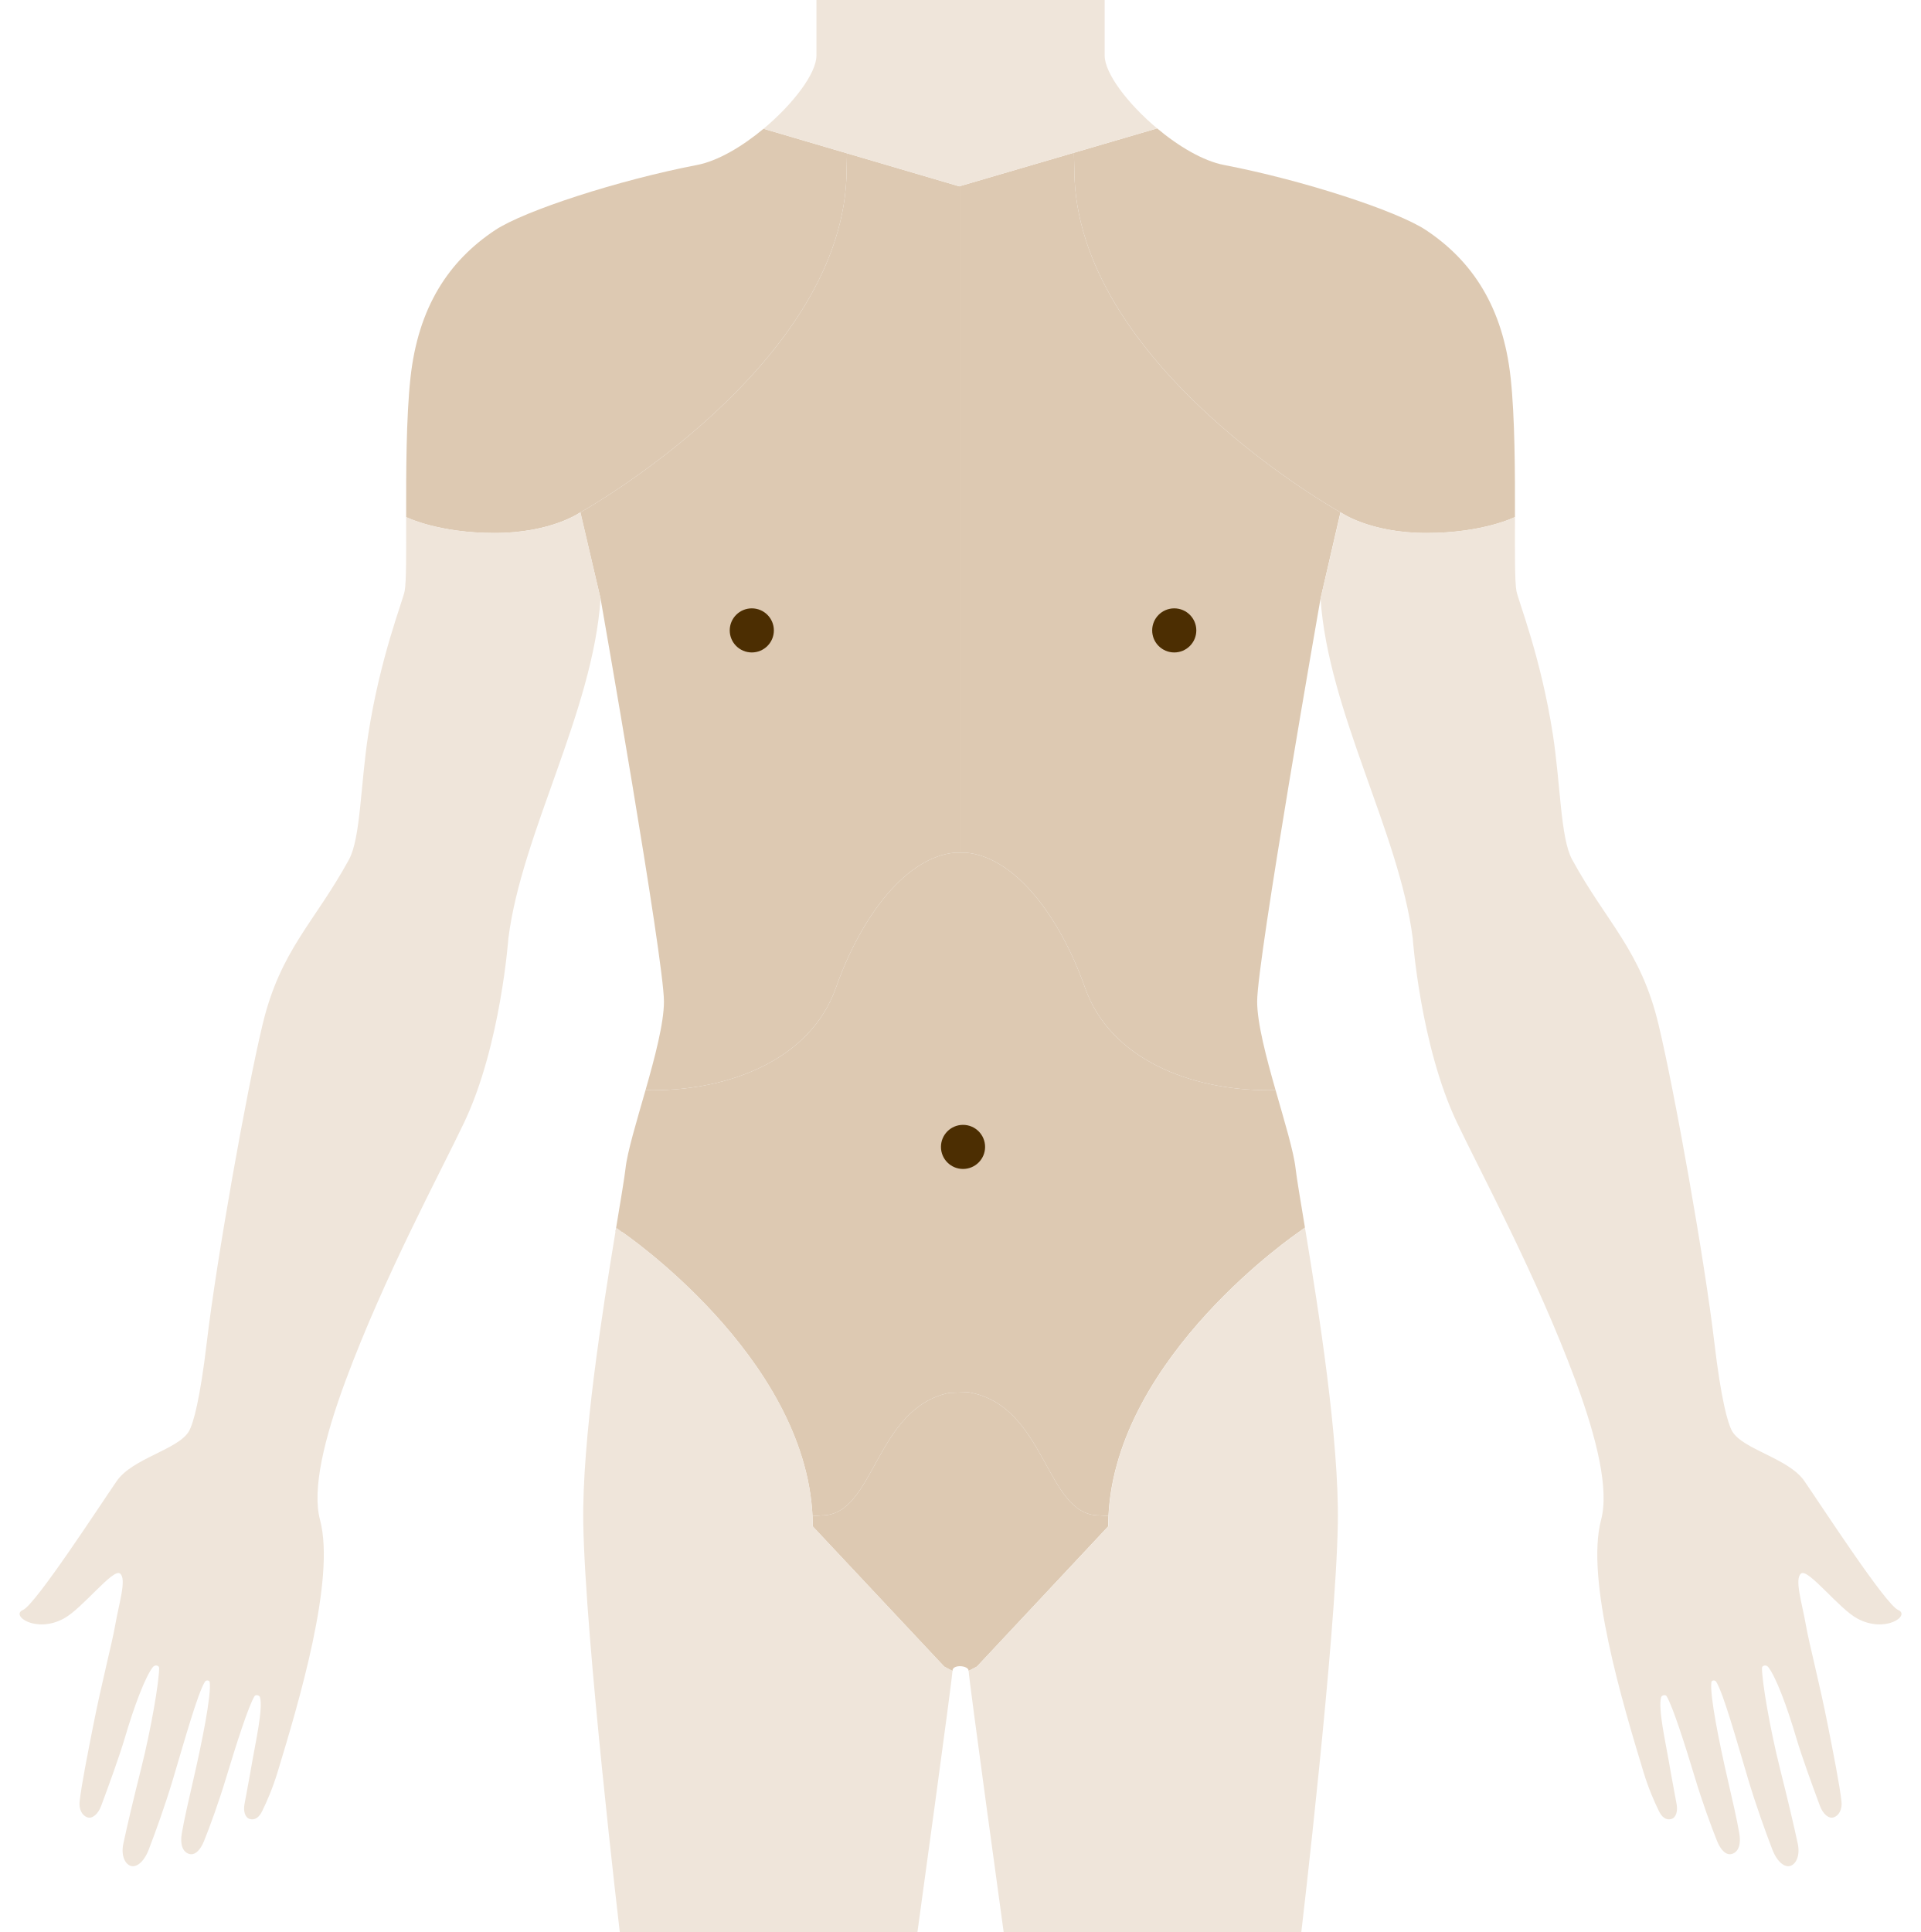
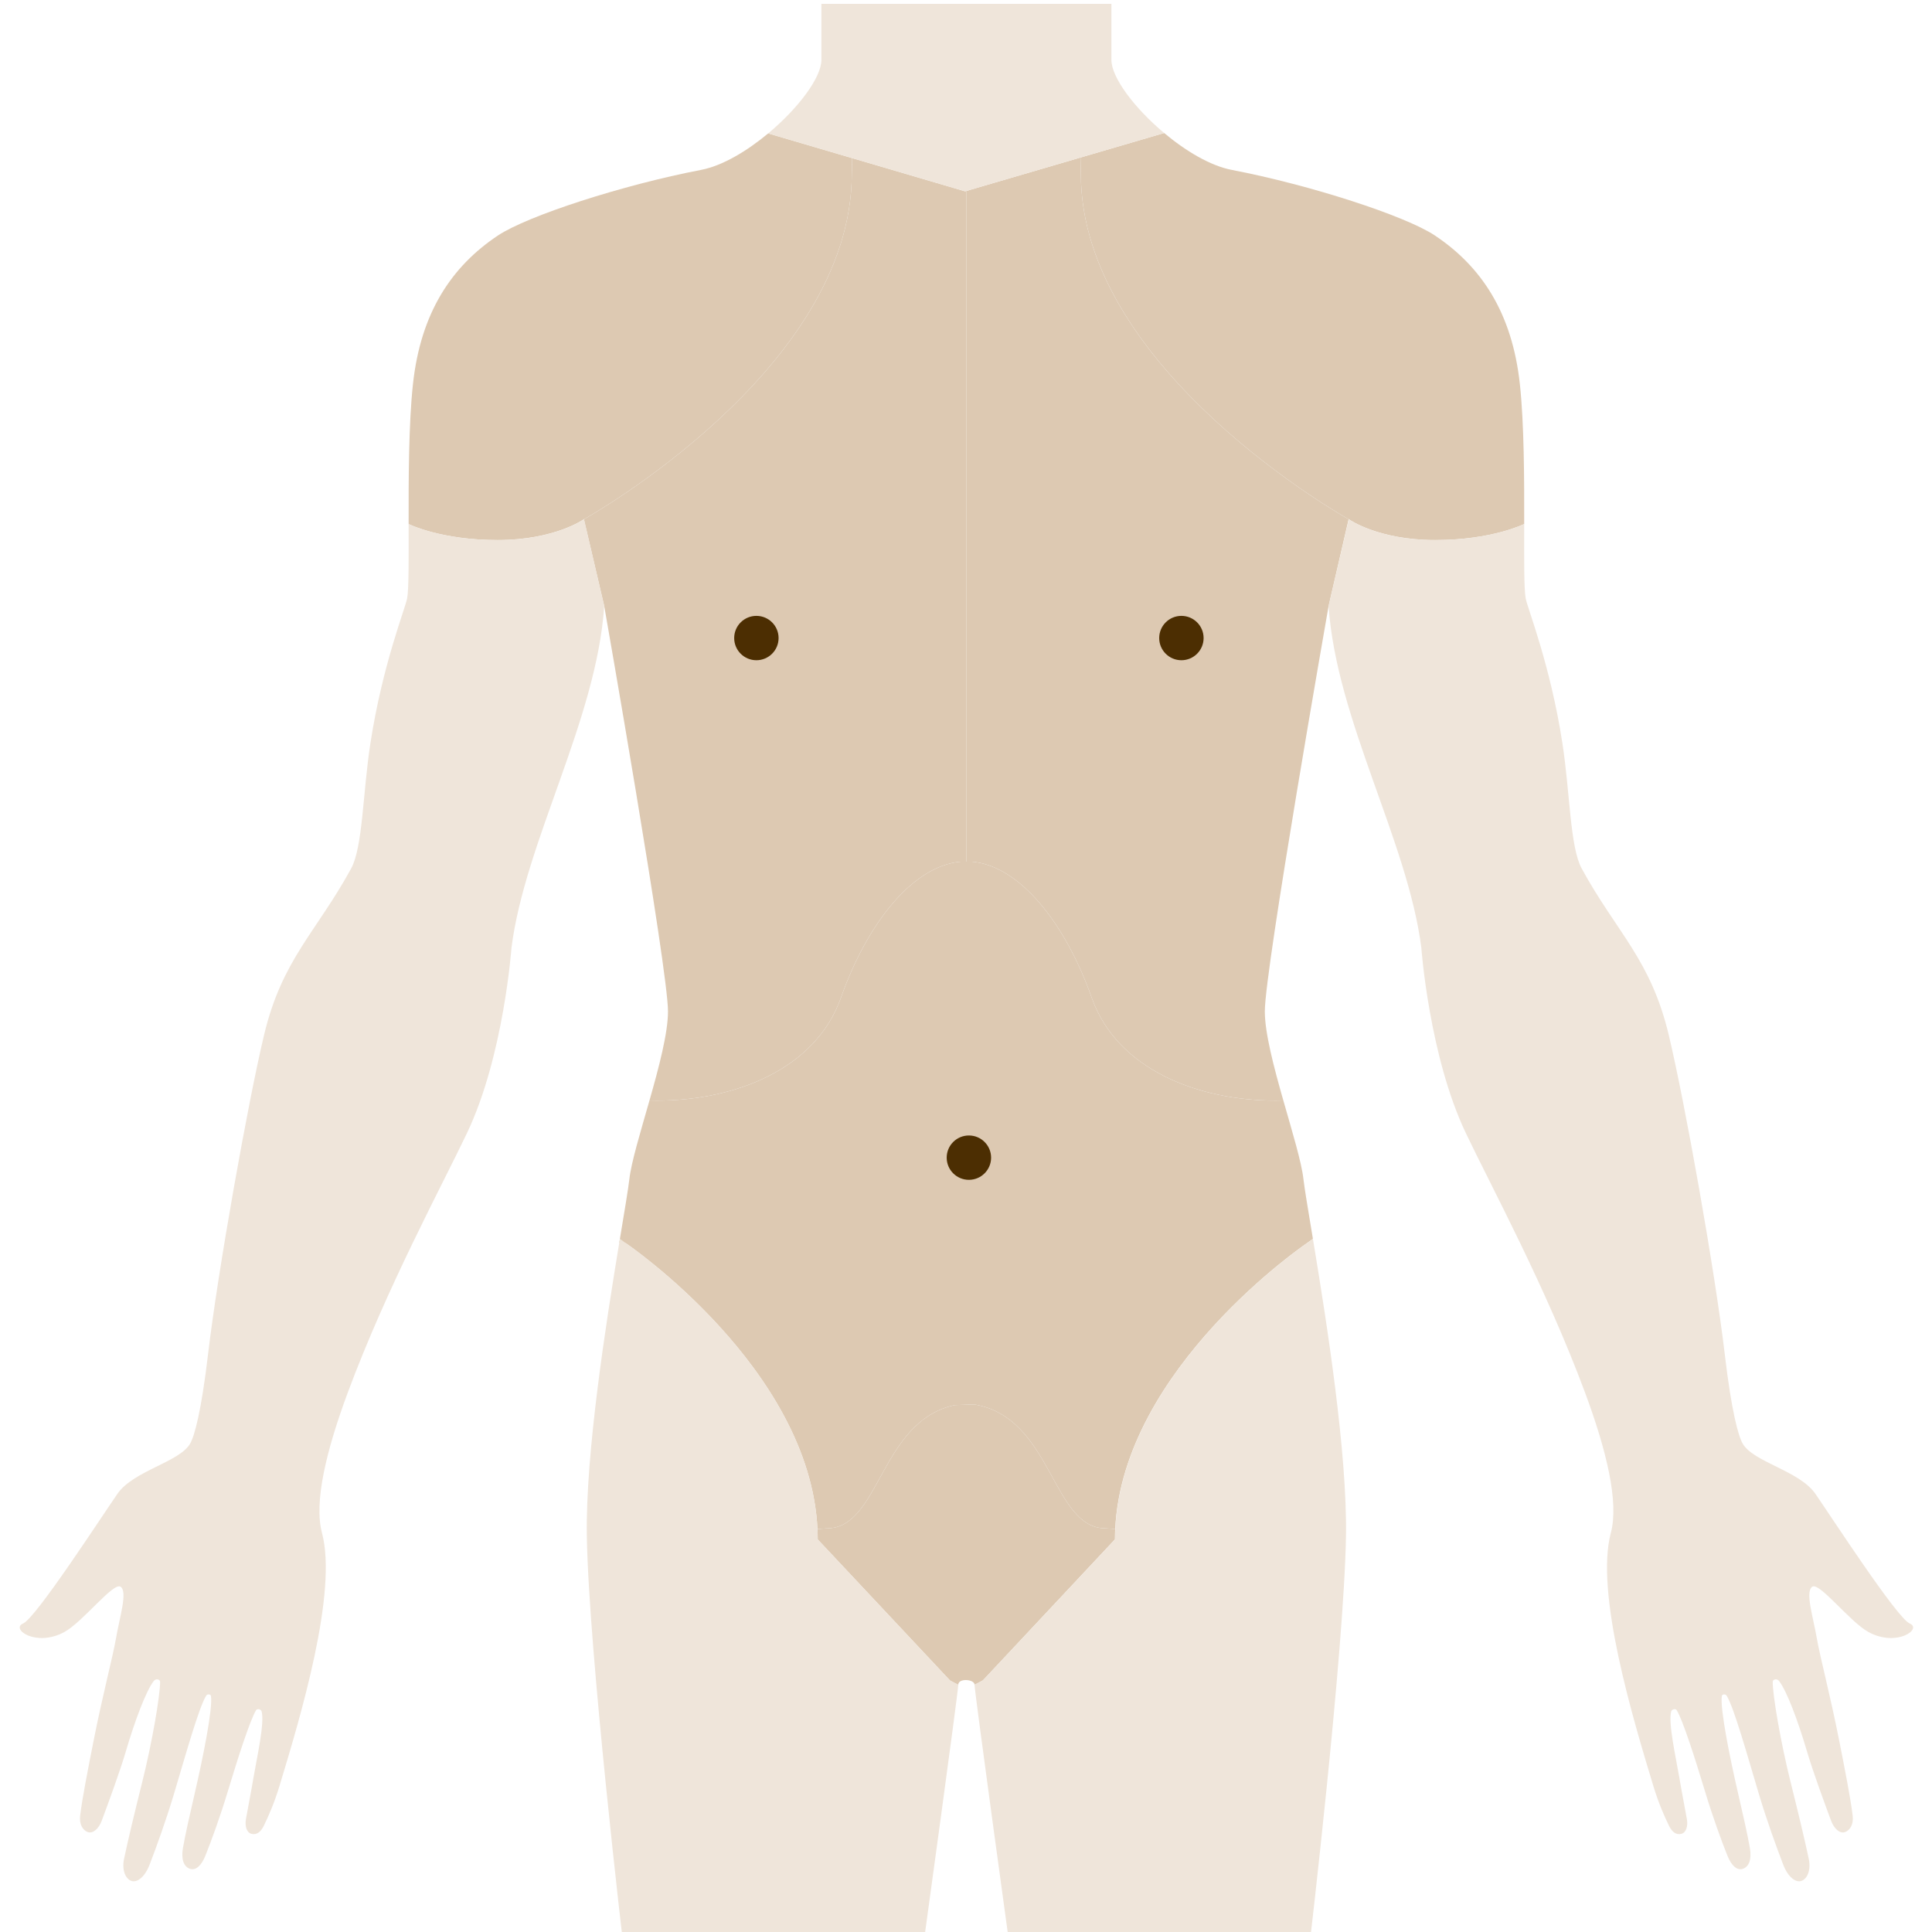
- <svg xmlns="http://www.w3.org/2000/svg" version="1.1" x="0px" y="0px" width="500px" height="503px" viewBox="0 0 500 503" enable-background="new 0 0 500 503" xml:space="preserve">
+ <svg xmlns="http://www.w3.org/2000/svg" version="1.1" x="0px" y="0px" width="282px" height="282px" viewBox="0 0 500 498" enable-background="new 0 0 500 498" xml:space="preserve">
  <g id="torso">
    <g id="selections">
      <path id="chest_left" fill="#DDC9B2" d="M349.024,133.378c0,0-69.299-38.537-69.299-89.375l-0.099-4.235l-29.543,8.651v173.577    h1.438c12.409,1.077,24.207,15.954,31.008,35.195c6.592,18.656,27.64,26.649,47.668,26.649l1.927-0.046    c-2.435-8.545-4.79-17.433-4.79-23.055c0-10.988,16.502-104.896,16.502-104.896L349.024,133.378z" />
      <path id="chest_right" fill="#DDC9B2" d="M249.765,48.513l-29.228-8.596l-0.096,4.086c0,50.838-69.299,89.375-69.299,89.375    H151.1l5.274,22.467c0,0,16.502,93.907,16.502,104.896c0,5.624-2.357,14.517-4.793,23.064l1.887,0.036    c20.028,0,41.075-7.993,47.668-26.649c6.799-19.241,18.599-34.118,31.009-35.195h1.438V48.419L249.765,48.513z" />
      <path id="shoulder_left" fill="#DDC9B2" d="M349.024,133.378h0.043c0,0,7.509,5.39,22.343,5.39    c14.83,0,23.047-4.163,23.051-4.166c0.021-11.614-0.008-25.915-1.121-36.198c-2-18.481-10-30.47-22.002-38.463    c-7.649-5.094-32.257-13.074-52.604-16.982c-5.491-1.055-11.888-4.875-17.449-9.533l-21.658,6.343l0.099,4.235    C279.726,94.841,349.024,133.378,349.024,133.378z" />
      <path id="shoulder_right" fill="#DDC9B2" d="M151.1,133.378h0.043c0,0,69.299-38.537,69.299-89.375l0.096-4.086l-21.733-6.391    c-5.533,4.613-11.876,8.385-17.327,9.432c-20.347,3.908-44.954,11.889-52.604,16.982c-12.001,7.993-20.001,19.98-22.001,38.463    c-1.114,10.289-1.143,24.603-1.121,36.22c0.459,0.228,8.602,4.145,23.007,4.145C143.591,138.768,151.1,133.378,151.1,133.378z" />
      <path id="groin" fill="#DDC9B2" d="M252.147,362.472l-4.999,0.164c-19.405,4.047-19.373,31.898-33.116,31.898l-2.476,0.188    c0.043,0.891,0.072,1.783,0.072,2.682l34.219,36.488c0,0,2.156,1.204,2.156,1.104c0-1.76,4.203-1.425,4.203,0    c0,0.061,2.156-1.104,2.156-1.104l34.176-36.488c0-0.906,0.029-1.807,0.073-2.703l-2.477-0.166    C272.189,394.534,272.431,365.856,252.147,362.472z" />
      <path id="abdomen" fill="#DDC9B2" d="M337.337,304.197c-0.488-4.392-2.886-12.241-5.212-20.402l-1.927,0.046    c-20.028,0-41.076-7.993-47.668-26.649c-6.801-19.241-18.599-34.118-31.008-35.195h-2.876    c-12.41,1.077-24.21,15.954-31.009,35.195c-6.593,18.656-27.64,26.649-47.668,26.649l-1.887-0.036    c-2.325,8.157-4.721,16.002-5.209,20.393c-0.278,2.506-1.296,8.468-2.606,16.41l1.69,0.131c0,0,47.611,32.231,49.599,73.983    l2.476-0.188c13.743,0,13.711-27.852,33.116-31.898l4.999-0.164c20.283,3.385,20.042,32.062,33.988,32.062l2.477,0.166    c2.003-41.742,49.598-73.962,49.598-73.962l1.567-1.141C338.547,312.16,337.604,306.596,337.337,304.197z" />
    </g>
    <g id="Features">
      <path id="left_arm" fill="#EFE5DA" d="M349.067,133.378l-5.23,22.467c2,29.471,20.5,60.94,24.001,88.412    c0,0,2.001,27.973,11.501,47.953c6.442,13.546,20.769,39.977,30.881,67.223c5.611,15.122,8.769,28.375,6.669,36.25    c-4.128,15.474,5.616,47.793,11.014,65.599c1.369,4.5,2.907,7.914,4.022,10.205c0.732,1.51,1.792,2.487,3.22,2.102    c1.312-0.35,1.711-2.123,1.419-3.795c-0.508-2.876-1.329-7.015-2.012-11.068c-0.847-4.973-2.867-13.84-2.042-16.838    c0.142-0.52,1.128-0.785,1.432-0.282c1.594,2.648,4.717,12.404,7.331,21.057c1.965,6.514,4.232,12.729,5.814,16.659    c0.973,2.423,2.424,3.837,3.95,3.327c1.652-0.56,2.326-2.512,1.827-5.391c-0.63-3.606-1.783-8.684-3.066-14.223    c-2.066-8.938-4.67-21.717-4.191-25.098c0.067-0.482,0.928-0.625,1.265-0.073c1.914,3.149,5.336,15.436,8.311,25.384    c2.104,7.025,4.556,13.754,6.315,18.337c1.231,3.198,3.246,4.757,4.774,4.169c1.481-0.562,2.444-2.805,1.829-5.715    c-1.026-4.861-2.758-12.09-4.65-19.643c-2.624-10.481-4.653-22.432-4.677-26.118c-0.007-0.685,1.087-0.96,1.643-0.241    c1.99,2.564,4.837,10.11,7.261,18.33c1.55,5.24,4.461,13.151,6.202,17.827c0.767,2.07,2.285,3.448,3.649,2.931    c1.293-0.488,2.196-2.043,1.946-4.166c-0.539-4.6-2.07-12.256-3.504-19.547c-2.231-11.337-4.971-21.721-5.764-26.338    c-0.984-5.709-3.06-12.057-1.229-13.416c1.831-1.355,9.77,9.104,14.604,11.721c7.312,3.969,13.955-0.812,10.654-2.217    c-3.302-1.406-20.306-27.637-24.437-33.593c-4.135-5.955-16.029-8.167-18.791-12.958c-1.136-1.979-2.893-8.293-4.652-23.232    c-2.5-21.23-10.262-64.91-14.512-82.643c-4.671-19.492-13.501-26.474-22.501-42.957c-3.031-5.553-3-19.48-5.001-32.469    c-3.128-20.304-9.034-34.895-9.501-37.462c-0.444-2.438-0.396-9.987-0.379-19.246c0,0-8.218,4.166-23.052,4.166    S349.067,133.378,349.067,133.378" />
      <path id="right_arm" fill="#EFE5DA" d="M156.374,155.845c-2,29.471-20.5,60.94-24.001,88.412c0,0-2.001,27.973-11.501,47.953    c-6.442,13.546-20.769,39.977-30.881,67.223c-5.611,15.122-8.769,28.375-6.669,36.25c4.128,15.474-5.616,47.793-11.014,65.599    c-1.369,4.5-2.907,7.914-4.022,10.205c-0.732,1.51-1.792,2.487-3.22,2.102c-1.312-0.35-1.711-2.123-1.419-3.795    c0.508-2.876,1.329-7.015,2.012-11.068c0.847-4.973,2.867-13.84,2.042-16.838c-0.142-0.52-1.128-0.785-1.432-0.282    c-1.594,2.648-4.717,12.404-7.331,21.057c-1.965,6.514-4.232,12.729-5.814,16.659c-0.973,2.423-2.424,3.837-3.95,3.327    c-1.652-0.56-2.326-2.512-1.827-5.391c0.63-3.606,1.783-8.684,3.066-14.223c2.066-8.938,4.67-21.717,4.191-25.098    c-0.067-0.482-0.928-0.625-1.265-0.073c-1.914,3.149-5.336,15.436-8.311,25.384c-2.104,7.025-4.556,13.754-6.315,18.337    c-1.231,3.198-3.246,4.757-4.774,4.169c-1.481-0.562-2.444-2.805-1.829-5.715c1.026-4.861,2.758-12.09,4.65-19.643    c2.624-10.481,4.653-22.432,4.677-26.118c0.007-0.685-1.087-0.96-1.643-0.241c-1.99,2.564-4.837,10.11-7.261,18.33    c-1.55,5.24-4.461,13.151-6.202,17.827c-0.767,2.07-2.285,3.448-3.649,2.931c-1.293-0.488-2.196-2.043-1.946-4.166    c0.539-4.6,2.07-12.256,3.504-19.547c2.231-11.337,4.971-21.721,5.764-26.338c0.984-5.709,3.06-12.057,1.229-13.416    c-1.831-1.355-9.77,9.104-14.604,11.721c-7.312,3.969-13.955-0.812-10.654-2.217c3.302-1.406,20.306-27.637,24.437-33.593    c4.135-5.955,16.029-8.167,18.791-12.958c1.136-1.979,2.893-8.293,4.652-23.232c2.5-21.23,10.262-64.91,14.512-82.643    c4.671-19.492,13.501-26.474,22.501-42.957c3.031-5.553,3-19.48,5.001-32.469c3.128-20.304,9.034-34.895,9.501-37.462    c0.444-2.438,0.396-9.987,0.379-19.246c0,0,8.218,4.166,23.052,4.166s22.343-5.39,22.343-5.39L156.374,155.845z" />
      <path id="neck" fill="#EFE5DA" d="M301.285,33.425c-7.609-6.374-13.654-14.322-13.654-18.939c0-11.488,0-14.485,0-14.485H212.58    c0,0,0,2.997,0,14.485c0,4.643-6.109,12.65-13.776,19.041l50.961,14.986L301.285,33.425z" />
      <g id="navel-nipples">
        <ellipse fill="#4C2E02" cx="250.749" cy="298.6" rx="5.746" ry="5.74" />
        <ellipse fill="#4C2E02" cx="195.752" cy="164.127" rx="5.746" ry="5.74" />
        <ellipse fill="#4C2E02" cx="305.746" cy="164.127" rx="5.746" ry="5.74" />
      </g>
      <path id="right_leg" fill="#EFE5DA" d="M339.95,320.644l-0.173-1.046l-1.524,1.141c0,0-49.671,33.618-49.671,76.665    l-34.219,36.488l-2.156,1.104c0,1.759,9.122,68.004,9.122,68.004h77.508c0,0,9-76.425,9.501-106.394    C348.697,375.003,343.343,341.2,339.95,320.644" />
      <path id="right_leg" fill="#EFE5DA" d="M160.261,320.644l0.173-1.046l1.524,1.141c0,0,49.671,33.618,49.671,76.665    l34.219,36.488l2.156,1.104c0,1.759-9.122,68.004-9.122,68.004h-77.508c0,0-9-76.425-9.501-106.394    C151.514,375.003,156.868,341.2,160.261,320.644" />
    </g>
  </g>
</svg>
